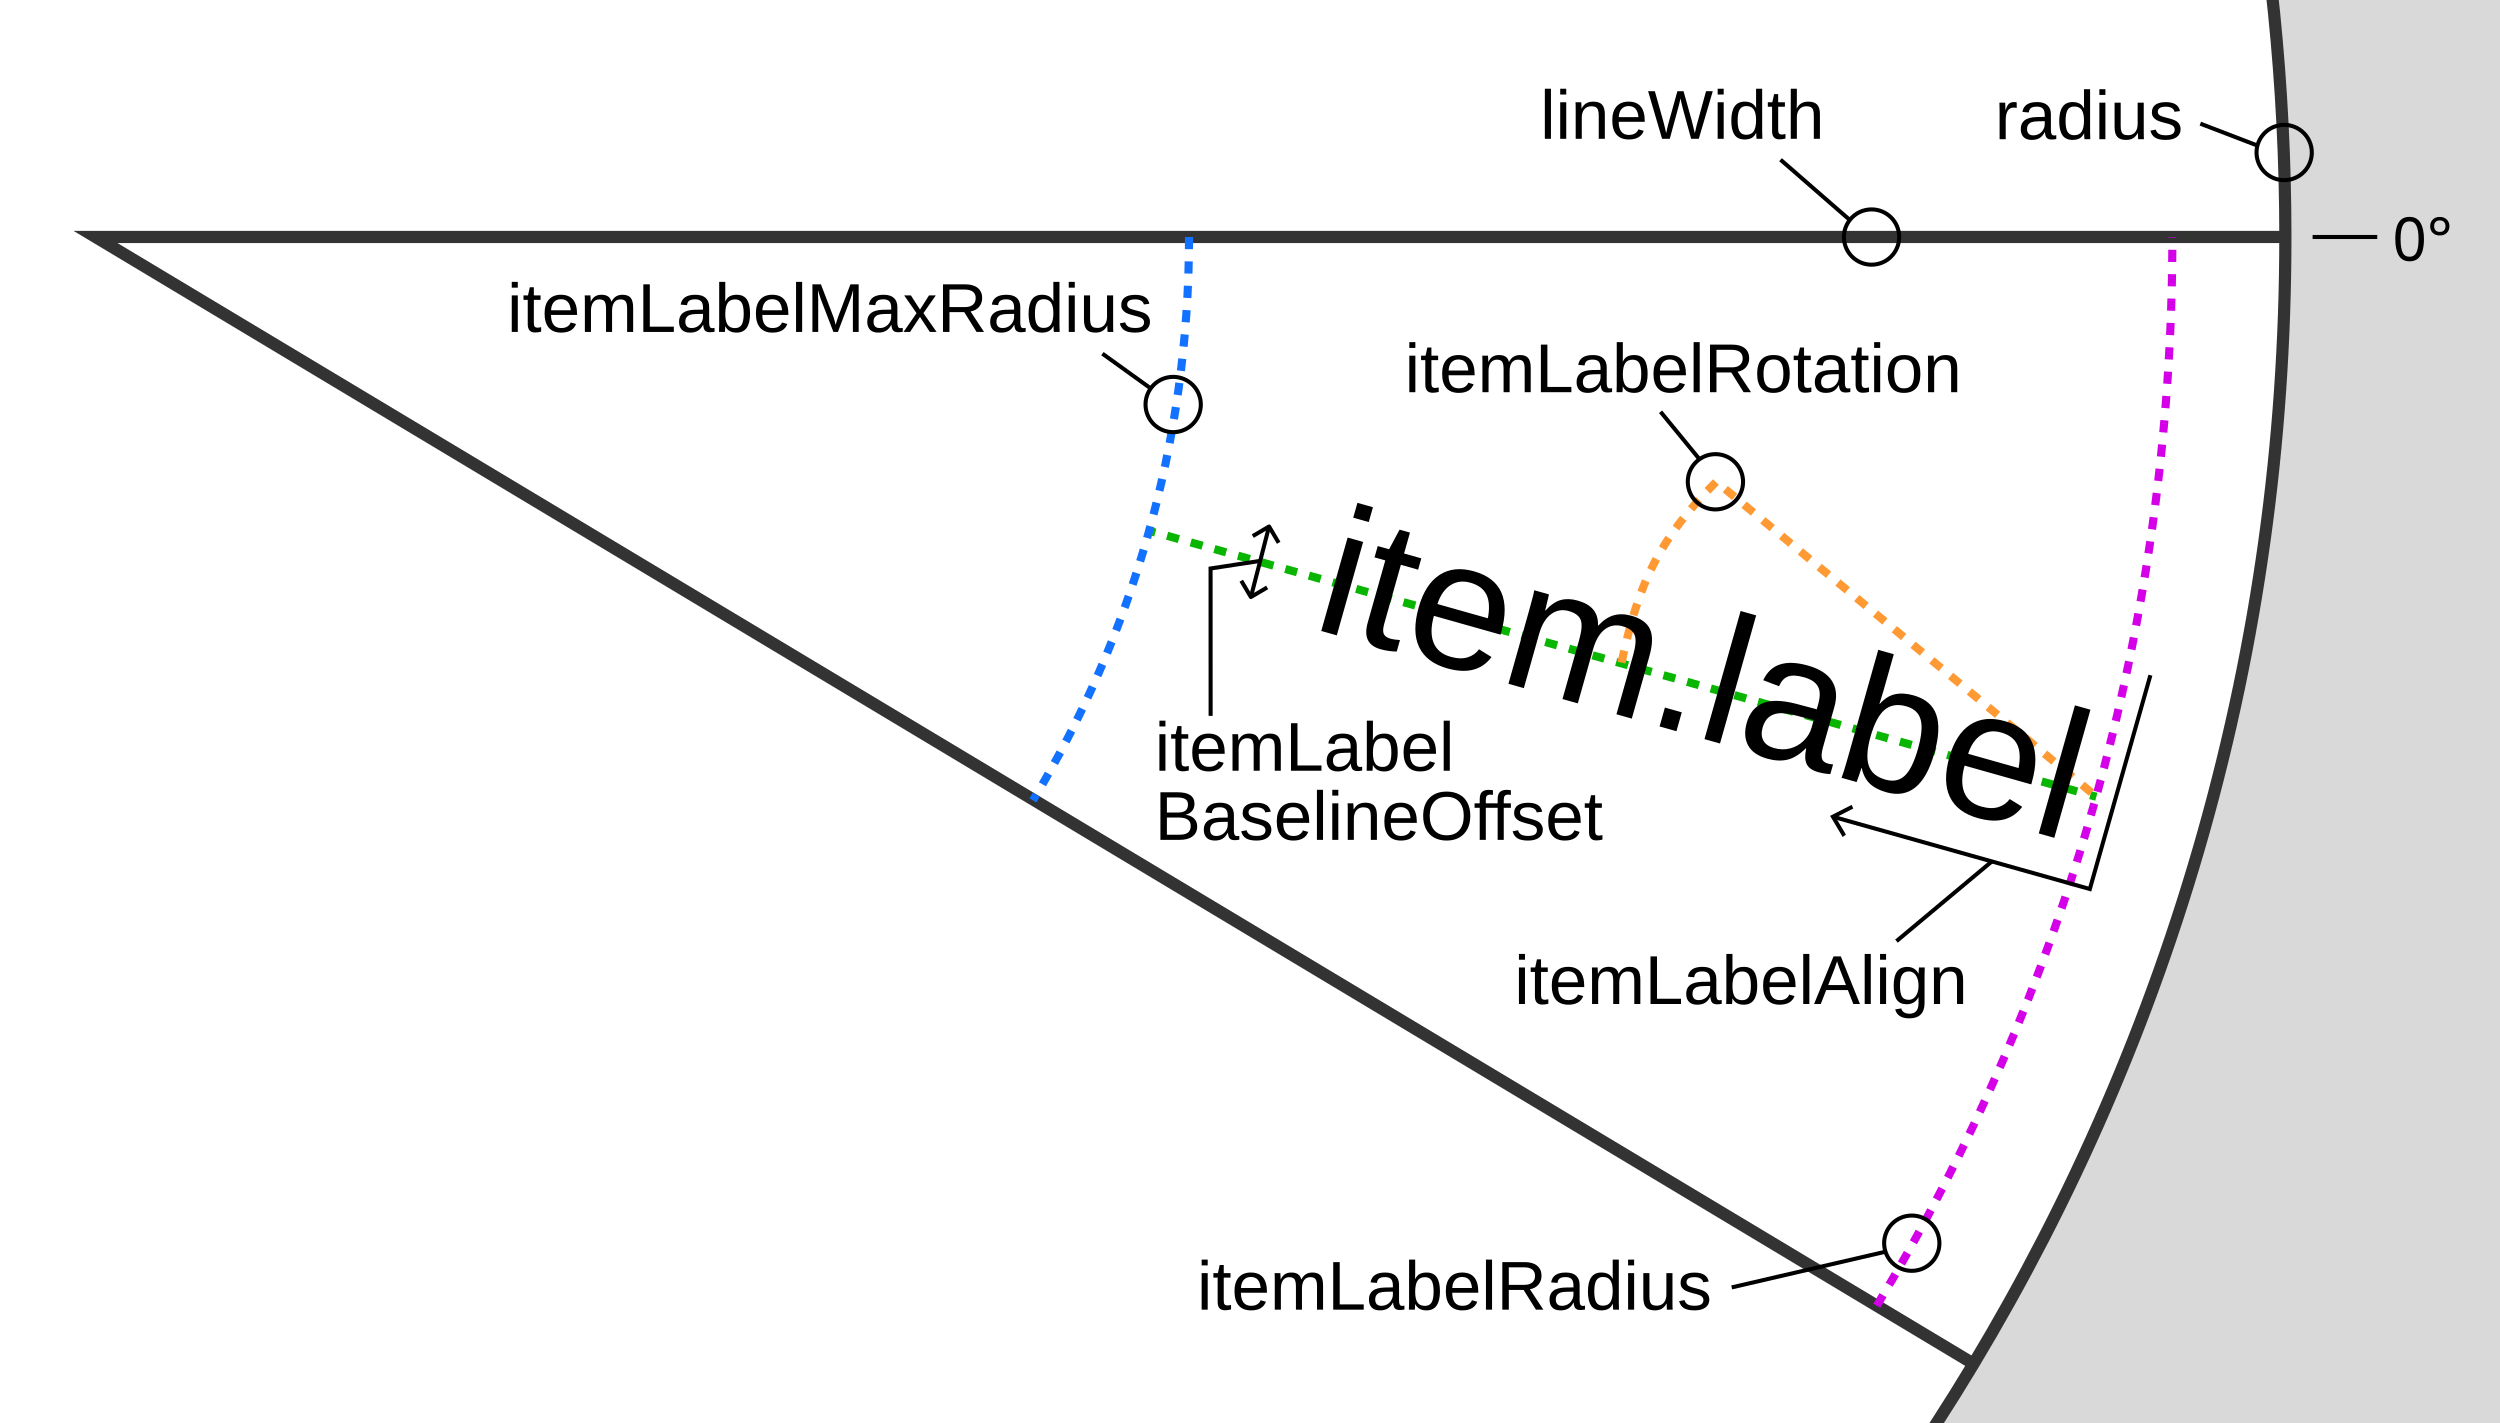
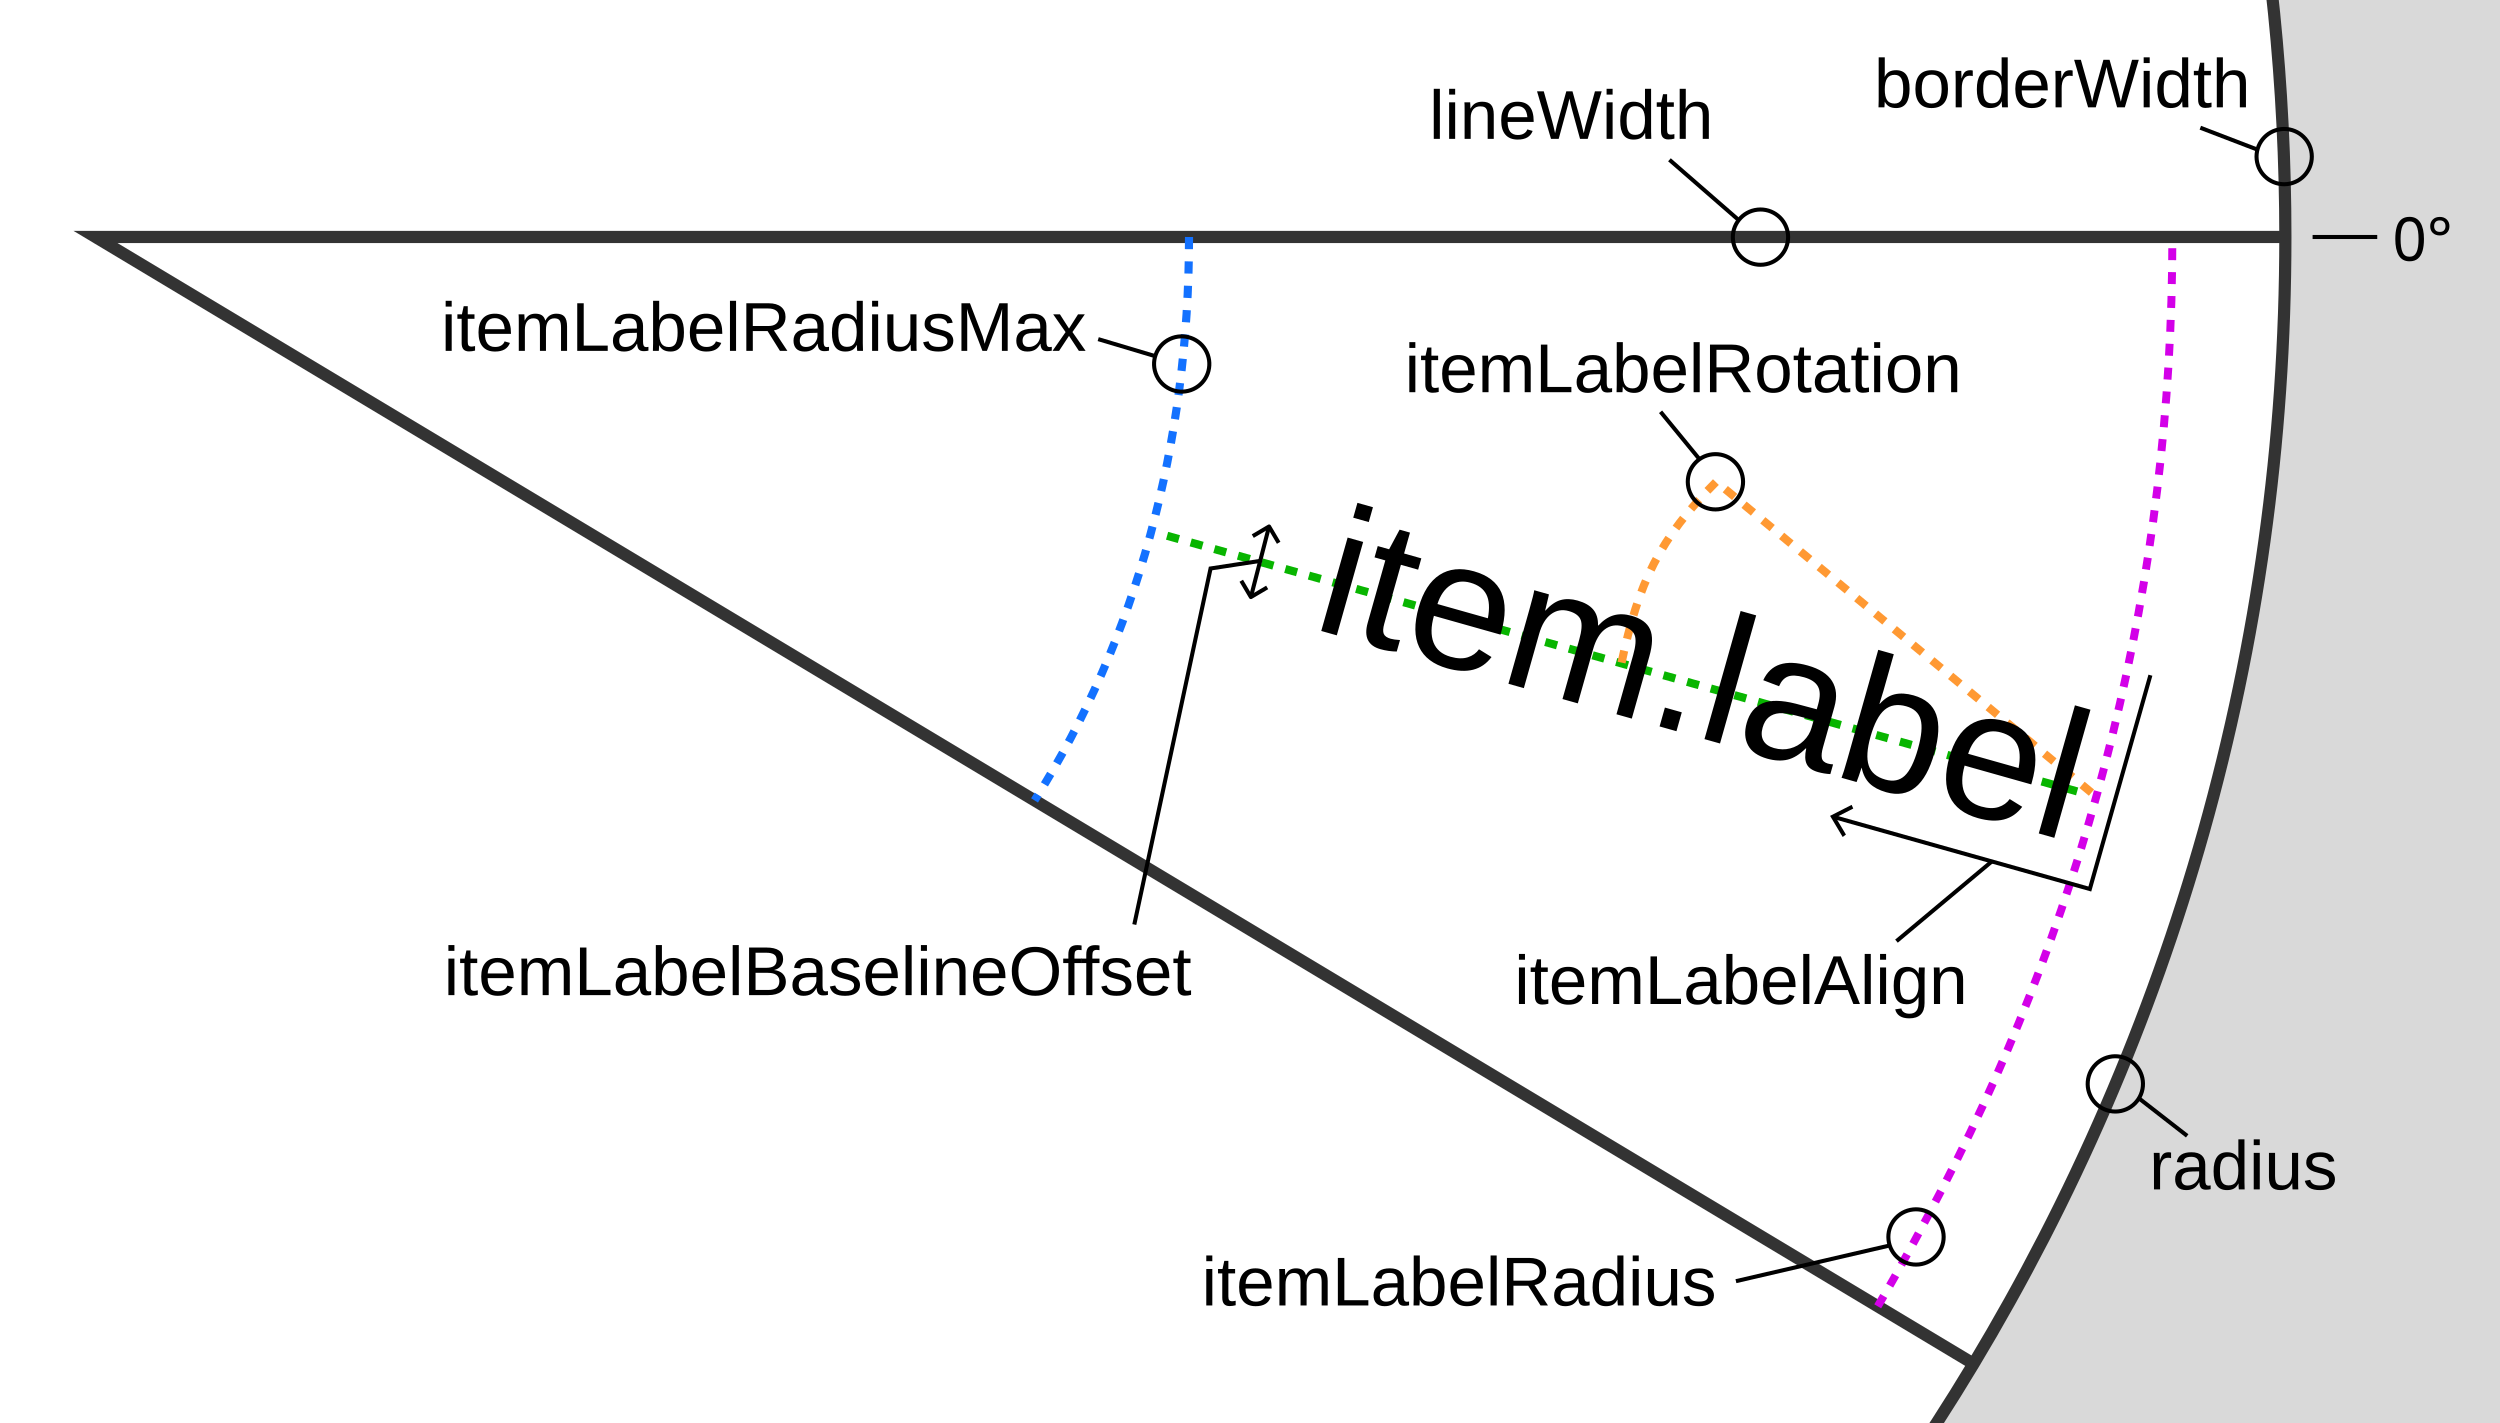
<svg xmlns="http://www.w3.org/2000/svg" width="100%" height="100%" viewBox="0 0 615 350" version="1.1" xml:space="preserve" style="fill-rule:evenodd;clip-rule:evenodd;stroke-miterlimit:10;">
  <g>
-     <g>
-       <g id="Layer_1">
-         <g transform="matrix(0.77943,0,0,1,94.117,0)">
-           <rect x="426.7" y="-45" width="258" height="426" style="fill:rgb(217,217,217);" />
-         </g>
+     <g id="Background">
+       <rect x="426.7" y="-45" width="201.093" height="426" style="fill:#d9d9d9;" />
+       <path d="M485.5,335.5C391.3,492.2 219.7,597 23.5,597C-274,597 -515.2,355.8 -515.2,58.3C-515.2,-239.2 -274,-480.4 23.5,-480.4C321,-480.4 562.2,-239.2 562.2,58.3C562.2,159.7 534.2,254.5 485.5,335.5Z" style="fill:#fff;fill-rule:nonzero;stroke:#333;stroke-width:3px;" />
+       <path d="M562.2,58.3L23.5,58.3L485.5,335.5" style="fill:none;fill-rule:nonzero;stroke:#333;stroke-width:3px;" />
+       <path d="M287.1,131.8L512.8,195.2" style="fill:none;fill-rule:nonzero;stroke:#08b500;stroke-width:2px;stroke-dasharray:3.02,3.02;" />
+       <path d="M292.5,58.3C292.5,109 279.687,157.166 254.5,196.9" style="fill:none;fill-rule:nonzero;stroke:#1371ff;stroke-width:2px;stroke-dasharray:3,3;" />
+       <path d="M398.9,163C403.1,143.4 408.1,132.6 422.2,118.5L515.6,195.9" style="fill:none;fill-rule:nonzero;stroke:#f93;stroke-width:2px;stroke-dasharray:3,3;" />
+       <g transform="matrix(0.962411,0.271597,-0.271597,0.962411,54.0411,-81.6812)">
+         <text x="322.112px" y="154.395px" style="font-family:'ArialMT', 'Arial', sans-serif;font-size:45.195px;">item.label</text>
+       </g>
+       <path d="M461.918,321.351C467.007,312.773 473.49,300.762 478.078,291.863C514.085,222.032 534.4,142.615 534.4,58.3" style="fill:none;fill-rule:nonzero;stroke:#d300e8;stroke-width:1.96px;stroke-dasharray:2.94,2.94;" />
+     </g>
+     <g id="Annotations">
+       <text x="351.565px" y="34.164px" style="font-family:'ArialMT', 'Arial', sans-serif;font-size:17px;">lineWidth</text>
+       <path d="M410.686,39.308L427.474,53.923" style="fill:none;fill-rule:nonzero;stroke:#000;stroke-width:1px;" />
+       <path d="M555.3,36.8L541.28,31.418" style="fill:none;fill-rule:nonzero;stroke:#000;stroke-width:1px;" />
+       <text x="588.51px" y="64.127px" style="font-family:'Monaco';font-size:14.867px;">0°</text>
+       <path d="M568.9,58.3L584.8,58.3" style="fill:none;fill-rule:nonzero;stroke:#000;stroke-width:1px;" />
+       <text x="108.494px" y="86.309px" style="font-family:'ArialMT', 'Arial', sans-serif;font-size:17px;">itemLabelRadiusMax</text>
+       <text x="109.163px" y="244.796px" style="font-family:'ArialMT', 'Arial', sans-serif;font-size:17px;">itemLabelBaselineOf<tspan x="265.724px 270.447px " y="244.796px 244.796px ">fs</tspan>et</text>
+       <text x="295.604px" y="321.152px" style="font-family:'ArialMT', 'Arial', sans-serif;font-size:17px;">itemLabelRadius</text>
+       <text x="461.014px" y="26.409px" style="font-family:'ArialMT', 'Arial', sans-serif;font-size:17px;">borderWidth</text>
+       <text x="528.706px" y="292.594px" style="font-family:'ArialMT', 'Arial', sans-serif;font-size:17px;">radius</text>
+       <text x="372.519px" y="246.984px" style="font-family:'ArialMT', 'Arial', sans-serif;font-size:17px;">itemLabelAlign</text>
+       <path d="M466.532,231.522L490,211.9" style="fill:none;fill-rule:nonzero;stroke:#000;stroke-width:1px;" />
+       <path d="M279.038,227.433L297.8,139.847L310.011,137.975" style="fill:none;fill-rule:nonzero;stroke:#000;stroke-width:1px;" />
+       <path d="M464.94,306.367L427.04,315.167" style="fill:none;fill-rule:nonzero;stroke:#000;stroke-width:1px;" />
+       <path d="M284.094,87.591L270.161,83.426" style="fill:none;fill-rule:nonzero;stroke:#000;stroke-width:1px;" />
+       <g>
+         <path d="M312.189,129.518L307.718,146.874" style="fill:none;fill-rule:nonzero;stroke:#000;stroke-width:1px;" />
+         <path d="M314.301,133.095L312.189,129.518L308.612,131.63" style="fill:none;stroke:#000;stroke-width:1px;stroke-linecap:square;stroke-linejoin:round;stroke-miterlimit:1.5;" />
+         <path d="M305.606,143.297L307.718,146.875L311.296,144.763" style="fill:none;stroke:#000;stroke-width:1px;stroke-linecap:square;stroke-linejoin:round;stroke-miterlimit:1.5;" />
+       </g>
+       <path d="M287.799,83.395C291.193,81.794 295.249,83.25 296.85,86.645C298.45,90.039 296.994,94.095 293.6,95.696C290.205,97.297 286.149,95.84 284.549,92.446C282.948,89.051 284.404,84.996 287.799,83.395Z" style="fill:none;stroke:#000;stroke-width:1px;" />
+       <path d="M470.612,297.53C474.344,297.129 477.698,299.834 478.099,303.565C478.499,307.297 475.795,310.652 472.063,311.052C468.332,311.453 464.977,308.748 464.576,305.017C464.176,301.285 466.88,297.93 470.612,297.53Z" style="fill:none;stroke:#000;stroke-width:1px;" />
+       <path d="M432.352,51.575C436.084,51.174 439.439,53.879 439.839,57.611C440.24,61.342 437.535,64.697 433.804,65.097C430.072,65.498 426.717,62.793 426.317,59.062C425.916,55.33 428.621,51.975 432.352,51.575Z" style="fill:none;stroke:#000;stroke-width:1px;" />
+       <path d="M561.182,31.762C564.913,31.361 568.268,34.066 568.668,37.797C569.069,41.529 566.364,44.884 562.633,45.284C558.901,45.685 555.546,42.98 555.146,39.249C554.746,35.517 557.45,32.162 561.182,31.762Z" style="fill:none;stroke:#000;stroke-width:1px;" />
+       <path d="M526.194,270.205L538.048,279.425" style="fill:none;fill-rule:nonzero;stroke:#000;stroke-width:1px;" />
+       <path d="M519.103,273.319C515.416,272.619 512.991,269.057 513.691,265.37C514.39,261.683 517.952,259.258 521.64,259.958C525.327,260.658 527.752,264.219 527.052,267.907C526.352,271.594 522.79,274.019 519.103,273.319Z" style="fill:none;stroke:#000;stroke-width:1px;" />
+       <g>
+         <text x="345.551px" y="96.48px" style="font-family:'ArialMT', 'Arial', sans-serif;font-size:17px;">itemLabelRotation</text>
+       </g>
+       <path d="M418.1,113L408.5,101.3" style="fill:none;fill-rule:nonzero;stroke:#000;stroke-width:1px;" />
+       <path d="M421.27,111.759C425.002,111.358 428.357,114.063 428.757,117.795C429.157,121.526 426.453,124.881 422.721,125.281C418.99,125.682 415.635,122.977 415.235,119.246C414.834,115.514 417.539,112.159 421.27,111.759Z" style="fill:none;stroke:#000;stroke-width:1px;" />
+       <g>
+         <path d="M529,166.1L514.1,218.7L451.2,201" style="fill:none;fill-rule:nonzero;stroke:#000;stroke-width:1px;" />
        <g>
-           <path d="M485.5,335.5C391.3,492.2 219.7,597 23.5,597C-274,597 -515.2,355.8 -515.2,58.3C-515.2,-239.2 -274,-480.4 23.5,-480.4C321,-480.4 562.2,-239.2 562.2,58.3C562.2,159.7 534.2,254.5 485.5,335.5Z" style="fill:white;fill-rule:nonzero;stroke:rgb(51,51,51);stroke-width:3px;" />
-           <path d="M562.2,58.3L23.5,58.3L485.5,335.5" style="fill:none;fill-rule:nonzero;stroke:rgb(51,51,51);stroke-width:3px;" />
-         </g>
-         <g>
-           <g>
-             <path d="M282.7,130.6L284.2,131" style="fill:none;fill-rule:nonzero;stroke:rgb(8,181,0);stroke-width:2px;" />
-             <path d="M287.1,131.8L512.8,195.2" style="fill:none;fill-rule:nonzero;stroke:rgb(8,181,0);stroke-width:2px;stroke-dasharray:3.02,3.02;" />
-             <path d="M514.2,195.6L515.7,196" style="fill:none;fill-rule:nonzero;stroke:rgb(8,181,0);stroke-width:2px;" />
-           </g>
-         </g>
-         <g>
-           <path d="M461.7,321.2C507.9,244.4 534.4,154.5 534.4,58.3" style="fill:none;fill-rule:nonzero;stroke:rgb(211,0,232);stroke-width:2px;stroke-dasharray:3,3;" />
-           <path d="M292.5,58.3C292.5,109 278.5,156.4 254.1,196.9" style="fill:none;fill-rule:nonzero;stroke:rgb(19,113,255);stroke-width:2px;stroke-dasharray:3,3;" />
-         </g>
-         <g>
-           <path d="M398.9,163C403.1,143.4 408.1,132.6 422.2,118.5L515.6,195.9" style="fill:none;fill-rule:nonzero;stroke:rgb(255,153,51);stroke-width:2px;stroke-dasharray:3,3;" />
-         </g>
-         <g transform="matrix(0.96241,0.271597,-0.271597,0.96241,322.112,154.395)">
-           <text x="0px" y="0px" style="font-family:'ArialMT', 'Arial', sans-serif;font-size:45.195px;">item.label</text>
-         </g>
-       </g>
-       <g id="Annotations">
-         <g transform="matrix(1,0,0,1,368.513,34.1416)">
-           <text x="10.378px" y="0px" style="font-family:'ArialMT', 'Arial', sans-serif;font-size:17px;">lineWidth</text>
-         </g>
-         <path d="M438.012,39.285L454.8,53.9" style="fill:none;fill-rule:nonzero;stroke:black;stroke-width:1px;" />
-         <g transform="matrix(1,0,0,1,483.502,34.248)">
-           <text x="7.229px" y="0px" style="font-family:'ArialMT', 'Arial', sans-serif;font-size:17px;">radius</text>
-         </g>
-         <path d="M555.3,35.8L541.28,30.418" style="fill:none;fill-rule:nonzero;stroke:black;stroke-width:1px;" />
-         <g transform="matrix(1,0,0,1,588.51,64.1274)">
-           <text x="0px" y="0px" style="font-family:'Monaco';font-size:14.867px;">0°</text>
-         </g>
-         <path d="M568.9,58.3L584.8,58.3" style="fill:none;fill-rule:nonzero;stroke:black;stroke-width:1px;" />
-         <g transform="matrix(1,0,0,1,122.904,81.6514)">
-           <text x="1.847px" y="0px" style="font-family:'ArialMT', 'Arial', sans-serif;font-size:17px;">itemLabelMaxRadius</text>
-         </g>
-         <g transform="matrix(1,0,0,1,284.073,189.604)">
-           <text x="0px" y="0px" style="font-family:'ArialMT', 'Arial', sans-serif;font-size:17px;">itemLabel</text>
-           <text x="0px" y="17px" style="font-family:'ArialMT', 'Arial', sans-serif;font-size:17px;">BaselineOf<tspan x="82.85px 87.573px " y="17px 17px ">fs</tspan>et</text>
-         </g>
-         <g transform="matrix(1,0,0,1,287.272,322.182)">
-           <text x="7.197px" y="0px" style="font-family:'ArialMT', 'Arial', sans-serif;font-size:17px;">itemLabelRadius</text>
-         </g>
-         <g transform="matrix(1,0,0,1,359.128,246.984)">
-           <text x="13.391px" y="0px" style="font-family:'ArialMT', 'Arial', sans-serif;font-size:17px;">itemLabelAlign</text>
-         </g>
-         <path d="M466.532,231.522L490,211.9" style="fill:none;fill-rule:nonzero;stroke:black;stroke-width:1px;" />
-         <g transform="matrix(1,0,0,1,-169.419,-64.2049)">
-           <path d="M467.233,240.306L467.219,204.052L479.43,202.18" style="fill:none;fill-rule:nonzero;stroke:black;stroke-width:1px;" />
-         </g>
-         <g transform="matrix(1,0,0,1,2,0)">
-           <path d="M461.9,307.9L424,316.7" style="fill:none;fill-rule:nonzero;stroke:black;stroke-width:1px;" />
-         </g>
-         <path d="M283,95.5L271.2,87" style="fill:none;fill-rule:nonzero;stroke:black;stroke-width:1px;" />
-         <g transform="matrix(0.968381,0.249474,-0.249474,0.968381,33.4056,-55.2719)">
-           <g transform="matrix(-0.584486,-0.811404,0.811404,-0.584486,403.99,396.305)">
-             <path d="M284.186,96.354L269.643,85.878" style="fill:none;fill-rule:nonzero;stroke:black;stroke-width:1px;" />
-           </g>
-           <g transform="matrix(0.370555,-0.370555,0.370555,0.370555,155.382,188.75)">
-             <path d="M323.892,117.675L323.892,109.748L315.964,109.748" style="fill:none;stroke:black;stroke-width:1.91px;stroke-linecap:square;stroke-linejoin:round;stroke-miterlimit:1.5;" />
-           </g>
-           <g transform="matrix(-0.370555,0.370555,-0.370555,-0.370555,476.757,47.8437)">
-             <path d="M324.061,117.507L324.061,109.579L316.133,109.579" style="fill:none;stroke:black;stroke-width:1.91px;stroke-linecap:square;stroke-linejoin:round;stroke-miterlimit:1.5;" />
-           </g>
-         </g>
-         <g transform="matrix(0.9943,-0.1067,0.1067,0.9943,-8.9709,31.3706)">
-           <circle cx="288.6" cy="99.5" r="6.8" style="fill:none;stroke:black;stroke-width:1px;" />
-         </g>
-         <g transform="matrix(0.9943,-0.1067,0.1067,0.9943,-27.9621,51.7348)">
-           <circle cx="468.3" cy="305.8" r="6.8" style="fill:none;stroke:black;stroke-width:1px;" />
-         </g>
-         <g transform="matrix(0.9943,-0.1067,0.1067,0.9943,-3.5927,49.4704)">
-           <circle cx="460.4" cy="58.3" r="6.8" style="fill:none;stroke:black;stroke-width:1px;" />
-         </g>
-         <g transform="matrix(0.9943,-0.1067,0.1067,0.9943,-0.7912,60.1915)">
-           <circle cx="561.9" cy="37.5" r="6.8" style="fill:none;stroke:black;stroke-width:1px;" />
-         </g>
-         <g transform="matrix(1,0,0,1,338.231,96.48)">
-           <text x="7.32px" y="0px" style="font-family:'ArialMT', 'Arial', sans-serif;font-size:17px;">itemLabelRotation</text>
-         </g>
-         <path d="M418.1,113L408.5,101.3" style="fill:none;fill-rule:nonzero;stroke:black;stroke-width:1px;" />
-         <g transform="matrix(0.9943,-0.1067,0.1067,0.9943,-10.2428,45.723)">
-           <circle cx="422" cy="118.5" r="6.8" style="fill:none;stroke:black;stroke-width:1px;" />
-         </g>
-         <g>
-           <g>
-             <path d="M529,166.1L514.1,218.7L451.2,201" style="fill:none;fill-rule:nonzero;stroke:black;stroke-width:1px;" />
-             <g>
-               <path d="M455.5,198L455.9,198.9L451.6,201.1L454.1,205.3L453.3,205.9L450.2,200.7L455.5,198Z" style="fill-rule:nonzero;" />
-             </g>
-           </g>
+           <path d="M455.5,198L455.9,198.9L451.6,201.1L454.1,205.3L453.3,205.9L450.2,200.7L455.5,198Z" style="fill-rule:nonzero;" />
        </g>
      </g>
    </g>
  </g>
</svg>
